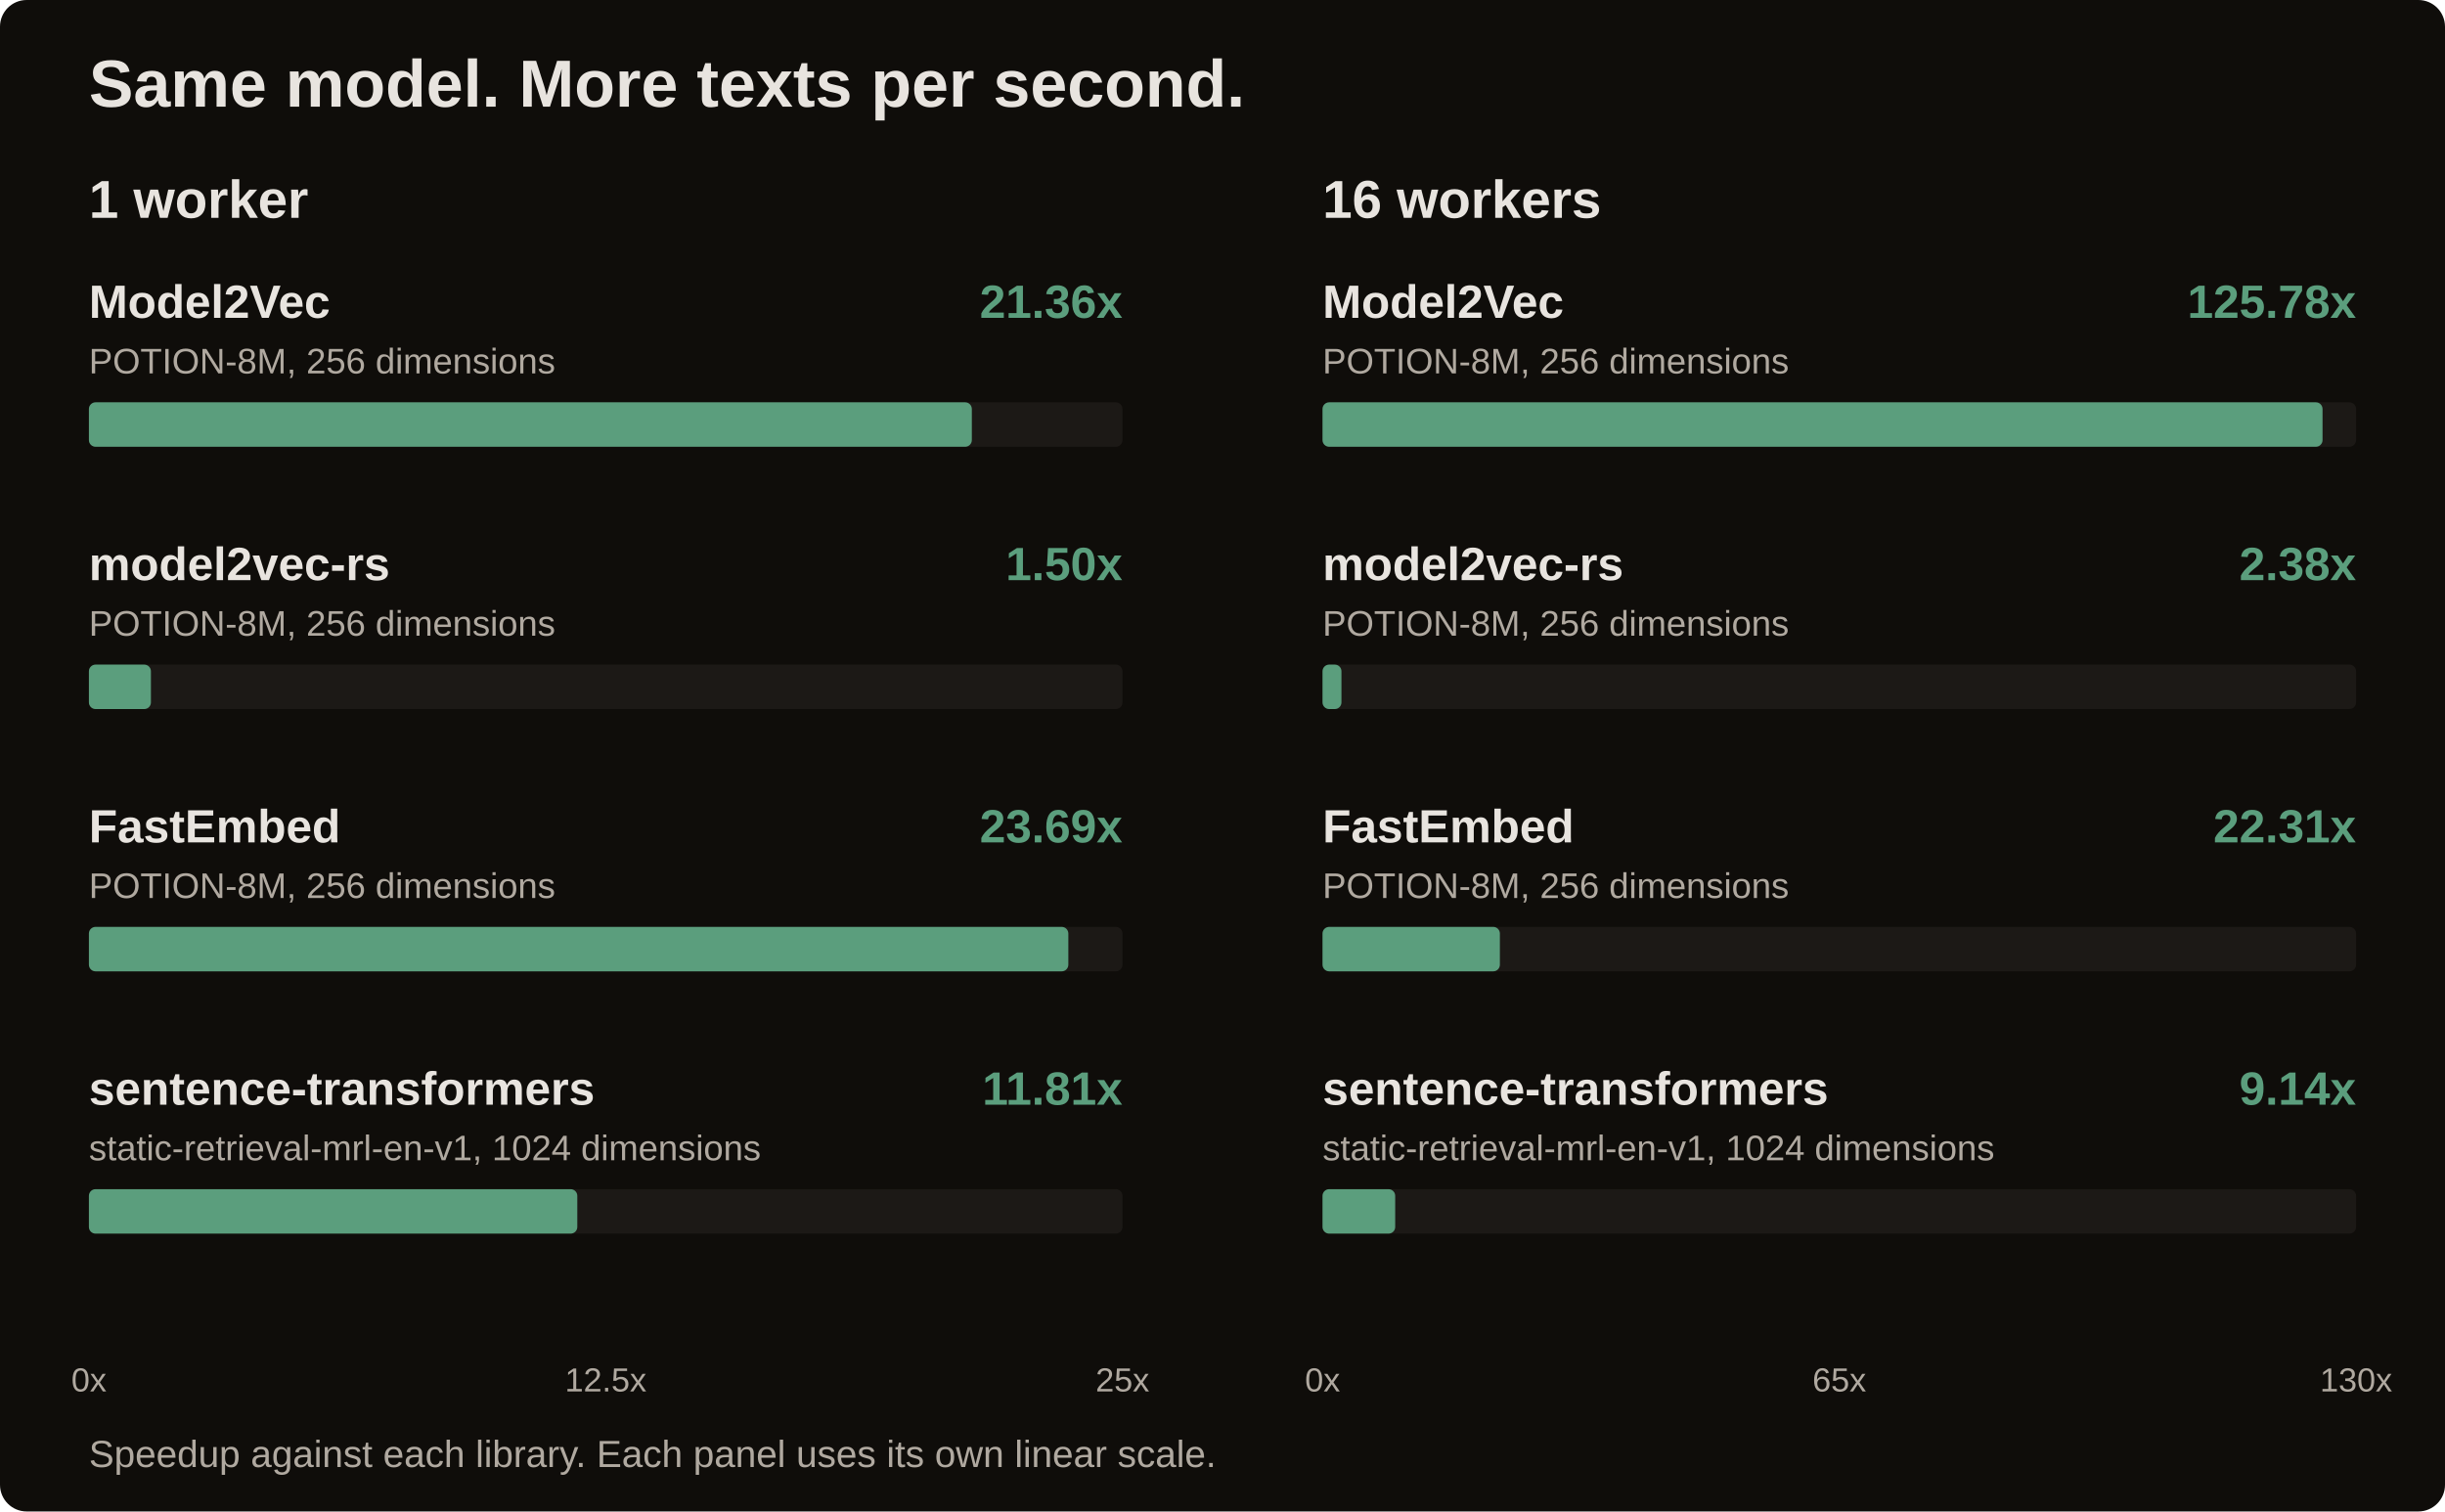
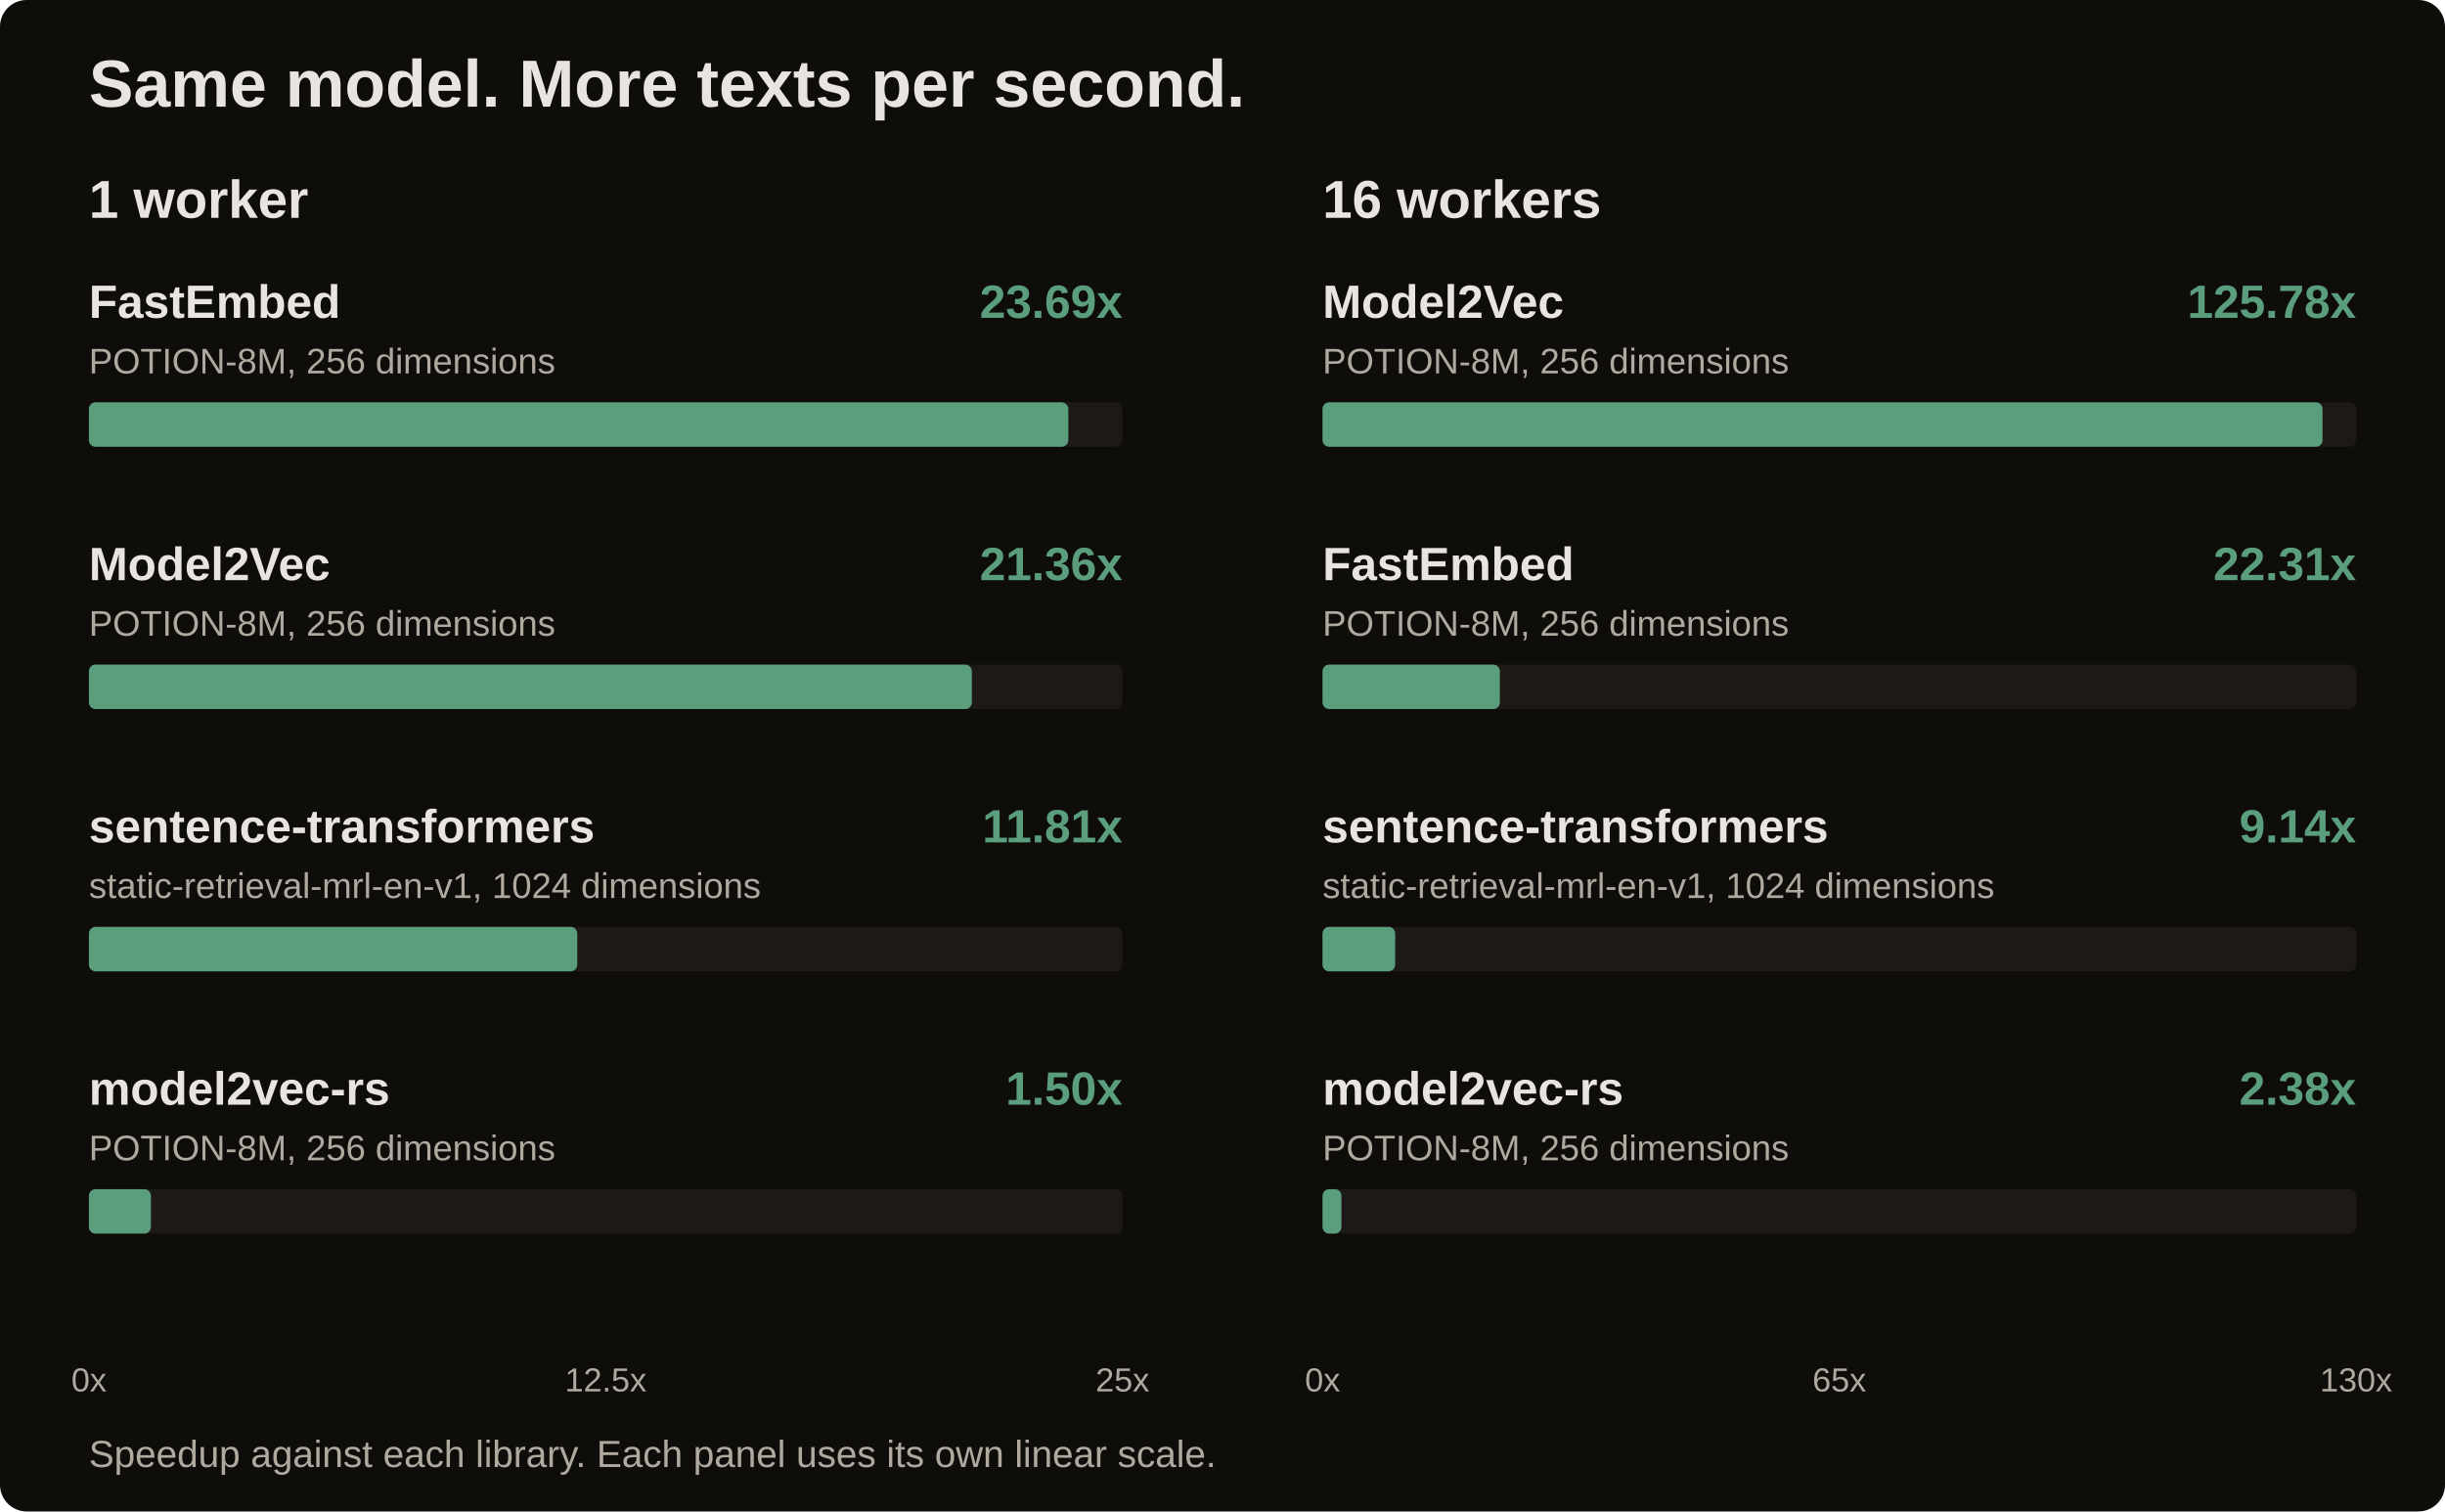
<svg xmlns="http://www.w3.org/2000/svg" width="1100" height="680" viewBox="0 0 1100 680" role="img" aria-labelledby="title desc">
  <rect width="1100" height="680" rx="12" fill="#0F0D0A" />
  <g font-family="Geist, Arial, sans-serif">
    <text x="40" y="48" font-size="30" fill="#E8E4DF" font-weight="700" text-anchor="start">Same model. More texts per second.</text>
    <text x="40" y="98" font-size="24" fill="#E8E4DF" font-weight="700" text-anchor="start">1 worker</text>
-     <text x="40" y="143" font-size="21" fill="#E8E4DF" font-weight="700" text-anchor="start">Model2Vec</text>
-     <text x="505" y="143" font-size="21" fill="#5B9E7D" font-weight="700" text-anchor="end">21.36x</text>
+     <text x="40" y="143" font-size="21" fill="#E8E4DF" font-weight="700" text-anchor="start">FastEmbed</text>
+     <text x="505" y="143" font-size="21" fill="#5B9E7D" font-weight="700" text-anchor="end">23.69x</text>
    <text x="40" y="168" font-size="16" fill="#B0A9A0" font-weight="400" text-anchor="start">POTION-8M, 256 dimensions</text>
    <rect x="40" y="181" width="465" height="20" rx="3" fill="#1C1916" />
-     <rect x="40" y="181" width="397.226" height="20" rx="3" fill="#5B9E7D" />
-     <text x="40" y="261" font-size="21" fill="#E8E4DF" font-weight="700" text-anchor="start">model2vec-rs</text>
-     <text x="505" y="261" font-size="21" fill="#5B9E7D" font-weight="700" text-anchor="end">1.50x</text>
+     <rect x="40" y="181" width="440.646" height="20" rx="3" fill="#5B9E7D" />
+     <text x="40" y="261" font-size="21" fill="#E8E4DF" font-weight="700" text-anchor="start">Model2Vec</text>
+     <text x="505" y="261" font-size="21" fill="#5B9E7D" font-weight="700" text-anchor="end">21.36x</text>
    <text x="40" y="286" font-size="16" fill="#B0A9A0" font-weight="400" text-anchor="start">POTION-8M, 256 dimensions</text>
    <rect x="40" y="299" width="465" height="20" rx="3" fill="#1C1916" />
-     <rect x="40" y="299" width="27.901" height="20" rx="3" fill="#5B9E7D" />
-     <text x="40" y="379" font-size="21" fill="#E8E4DF" font-weight="700" text-anchor="start">FastEmbed</text>
-     <text x="505" y="379" font-size="21" fill="#5B9E7D" font-weight="700" text-anchor="end">23.69x</text>
-     <text x="40" y="404" font-size="16" fill="#B0A9A0" font-weight="400" text-anchor="start">POTION-8M, 256 dimensions</text>
+     <rect x="40" y="299" width="397.226" height="20" rx="3" fill="#5B9E7D" />
+     <text x="40" y="379" font-size="21" fill="#E8E4DF" font-weight="700" text-anchor="start">sentence-transformers</text>
+     <text x="505" y="379" font-size="21" fill="#5B9E7D" font-weight="700" text-anchor="end">11.81x</text>
+     <text x="40" y="404" font-size="16" fill="#B0A9A0" font-weight="400" text-anchor="start">static-retrieval-mrl-en-v1, 1024 dimensions</text>
    <rect x="40" y="417" width="465" height="20" rx="3" fill="#1C1916" />
-     <rect x="40" y="417" width="440.646" height="20" rx="3" fill="#5B9E7D" />
-     <text x="40" y="497" font-size="21" fill="#E8E4DF" font-weight="700" text-anchor="start">sentence-transformers</text>
-     <text x="505" y="497" font-size="21" fill="#5B9E7D" font-weight="700" text-anchor="end">11.81x</text>
-     <text x="40" y="522" font-size="16" fill="#B0A9A0" font-weight="400" text-anchor="start">static-retrieval-mrl-en-v1, 1024 dimensions</text>
+     <rect x="40" y="417" width="219.726" height="20" rx="3" fill="#5B9E7D" />
+     <text x="40" y="497" font-size="21" fill="#E8E4DF" font-weight="700" text-anchor="start">model2vec-rs</text>
+     <text x="505" y="497" font-size="21" fill="#5B9E7D" font-weight="700" text-anchor="end">1.50x</text>
+     <text x="40" y="522" font-size="16" fill="#B0A9A0" font-weight="400" text-anchor="start">POTION-8M, 256 dimensions</text>
    <rect x="40" y="535" width="465" height="20" rx="3" fill="#1C1916" />
-     <rect x="40" y="535" width="219.726" height="20" rx="3" fill="#5B9E7D" />
+     <rect x="40" y="535" width="27.901" height="20" rx="3" fill="#5B9E7D" />
    <text x="40" y="626" font-size="15" fill="#B0A9A0" font-weight="400" text-anchor="middle">0x</text>
    <text x="272.5" y="626" font-size="15" fill="#B0A9A0" font-weight="400" text-anchor="middle">12.5x</text>
    <text x="505" y="626" font-size="15" fill="#B0A9A0" font-weight="400" text-anchor="middle">25x</text>
    <text x="595" y="98" font-size="24" fill="#E8E4DF" font-weight="700" text-anchor="start">16 workers</text>
    <text x="595" y="143" font-size="21" fill="#E8E4DF" font-weight="700" text-anchor="start">Model2Vec</text>
    <text x="1060" y="143" font-size="21" fill="#5B9E7D" font-weight="700" text-anchor="end">125.78x</text>
    <text x="595" y="168" font-size="16" fill="#B0A9A0" font-weight="400" text-anchor="start">POTION-8M, 256 dimensions</text>
    <rect x="595" y="181" width="465" height="20" rx="3" fill="#1C1916" />
    <rect x="595" y="181" width="449.907" height="20" rx="3" fill="#5B9E7D" />
-     <text x="595" y="261" font-size="21" fill="#E8E4DF" font-weight="700" text-anchor="start">model2vec-rs</text>
-     <text x="1060" y="261" font-size="21" fill="#5B9E7D" font-weight="700" text-anchor="end">2.38x</text>
+     <text x="595" y="261" font-size="21" fill="#E8E4DF" font-weight="700" text-anchor="start">FastEmbed</text>
+     <text x="1060" y="261" font-size="21" fill="#5B9E7D" font-weight="700" text-anchor="end">22.31x</text>
    <text x="595" y="286" font-size="16" fill="#B0A9A0" font-weight="400" text-anchor="start">POTION-8M, 256 dimensions</text>
    <rect x="595" y="299" width="465" height="20" rx="3" fill="#1C1916" />
-     <rect x="595" y="299" width="8.519" height="20" rx="3" fill="#5B9E7D" />
-     <text x="595" y="379" font-size="21" fill="#E8E4DF" font-weight="700" text-anchor="start">FastEmbed</text>
-     <text x="1060" y="379" font-size="21" fill="#5B9E7D" font-weight="700" text-anchor="end">22.31x</text>
-     <text x="595" y="404" font-size="16" fill="#B0A9A0" font-weight="400" text-anchor="start">POTION-8M, 256 dimensions</text>
+     <rect x="595" y="299" width="79.797" height="20" rx="3" fill="#5B9E7D" />
+     <text x="595" y="379" font-size="21" fill="#E8E4DF" font-weight="700" text-anchor="start">sentence-transformers</text>
+     <text x="1060" y="379" font-size="21" fill="#5B9E7D" font-weight="700" text-anchor="end">9.14x</text>
+     <text x="595" y="404" font-size="16" fill="#B0A9A0" font-weight="400" text-anchor="start">static-retrieval-mrl-en-v1, 1024 dimensions</text>
    <rect x="595" y="417" width="465" height="20" rx="3" fill="#1C1916" />
-     <rect x="595" y="417" width="79.797" height="20" rx="3" fill="#5B9E7D" />
-     <text x="595" y="497" font-size="21" fill="#E8E4DF" font-weight="700" text-anchor="start">sentence-transformers</text>
-     <text x="1060" y="497" font-size="21" fill="#5B9E7D" font-weight="700" text-anchor="end">9.14x</text>
-     <text x="595" y="522" font-size="16" fill="#B0A9A0" font-weight="400" text-anchor="start">static-retrieval-mrl-en-v1, 1024 dimensions</text>
+     <rect x="595" y="417" width="32.696" height="20" rx="3" fill="#5B9E7D" />
+     <text x="595" y="497" font-size="21" fill="#E8E4DF" font-weight="700" text-anchor="start">model2vec-rs</text>
+     <text x="1060" y="497" font-size="21" fill="#5B9E7D" font-weight="700" text-anchor="end">2.38x</text>
+     <text x="595" y="522" font-size="16" fill="#B0A9A0" font-weight="400" text-anchor="start">POTION-8M, 256 dimensions</text>
    <rect x="595" y="535" width="465" height="20" rx="3" fill="#1C1916" />
-     <rect x="595" y="535" width="32.696" height="20" rx="3" fill="#5B9E7D" />
+     <rect x="595" y="535" width="8.519" height="20" rx="3" fill="#5B9E7D" />
    <text x="595" y="626" font-size="15" fill="#B0A9A0" font-weight="400" text-anchor="middle">0x</text>
    <text x="827.5" y="626" font-size="15" fill="#B0A9A0" font-weight="400" text-anchor="middle">65x</text>
    <text x="1060" y="626" font-size="15" fill="#B0A9A0" font-weight="400" text-anchor="middle">130x</text>
    <text x="40" y="660" font-size="17" fill="#B0A9A0" font-weight="400" text-anchor="start">Speedup against each library. Each panel uses its own linear scale.</text>
  </g>
</svg>
